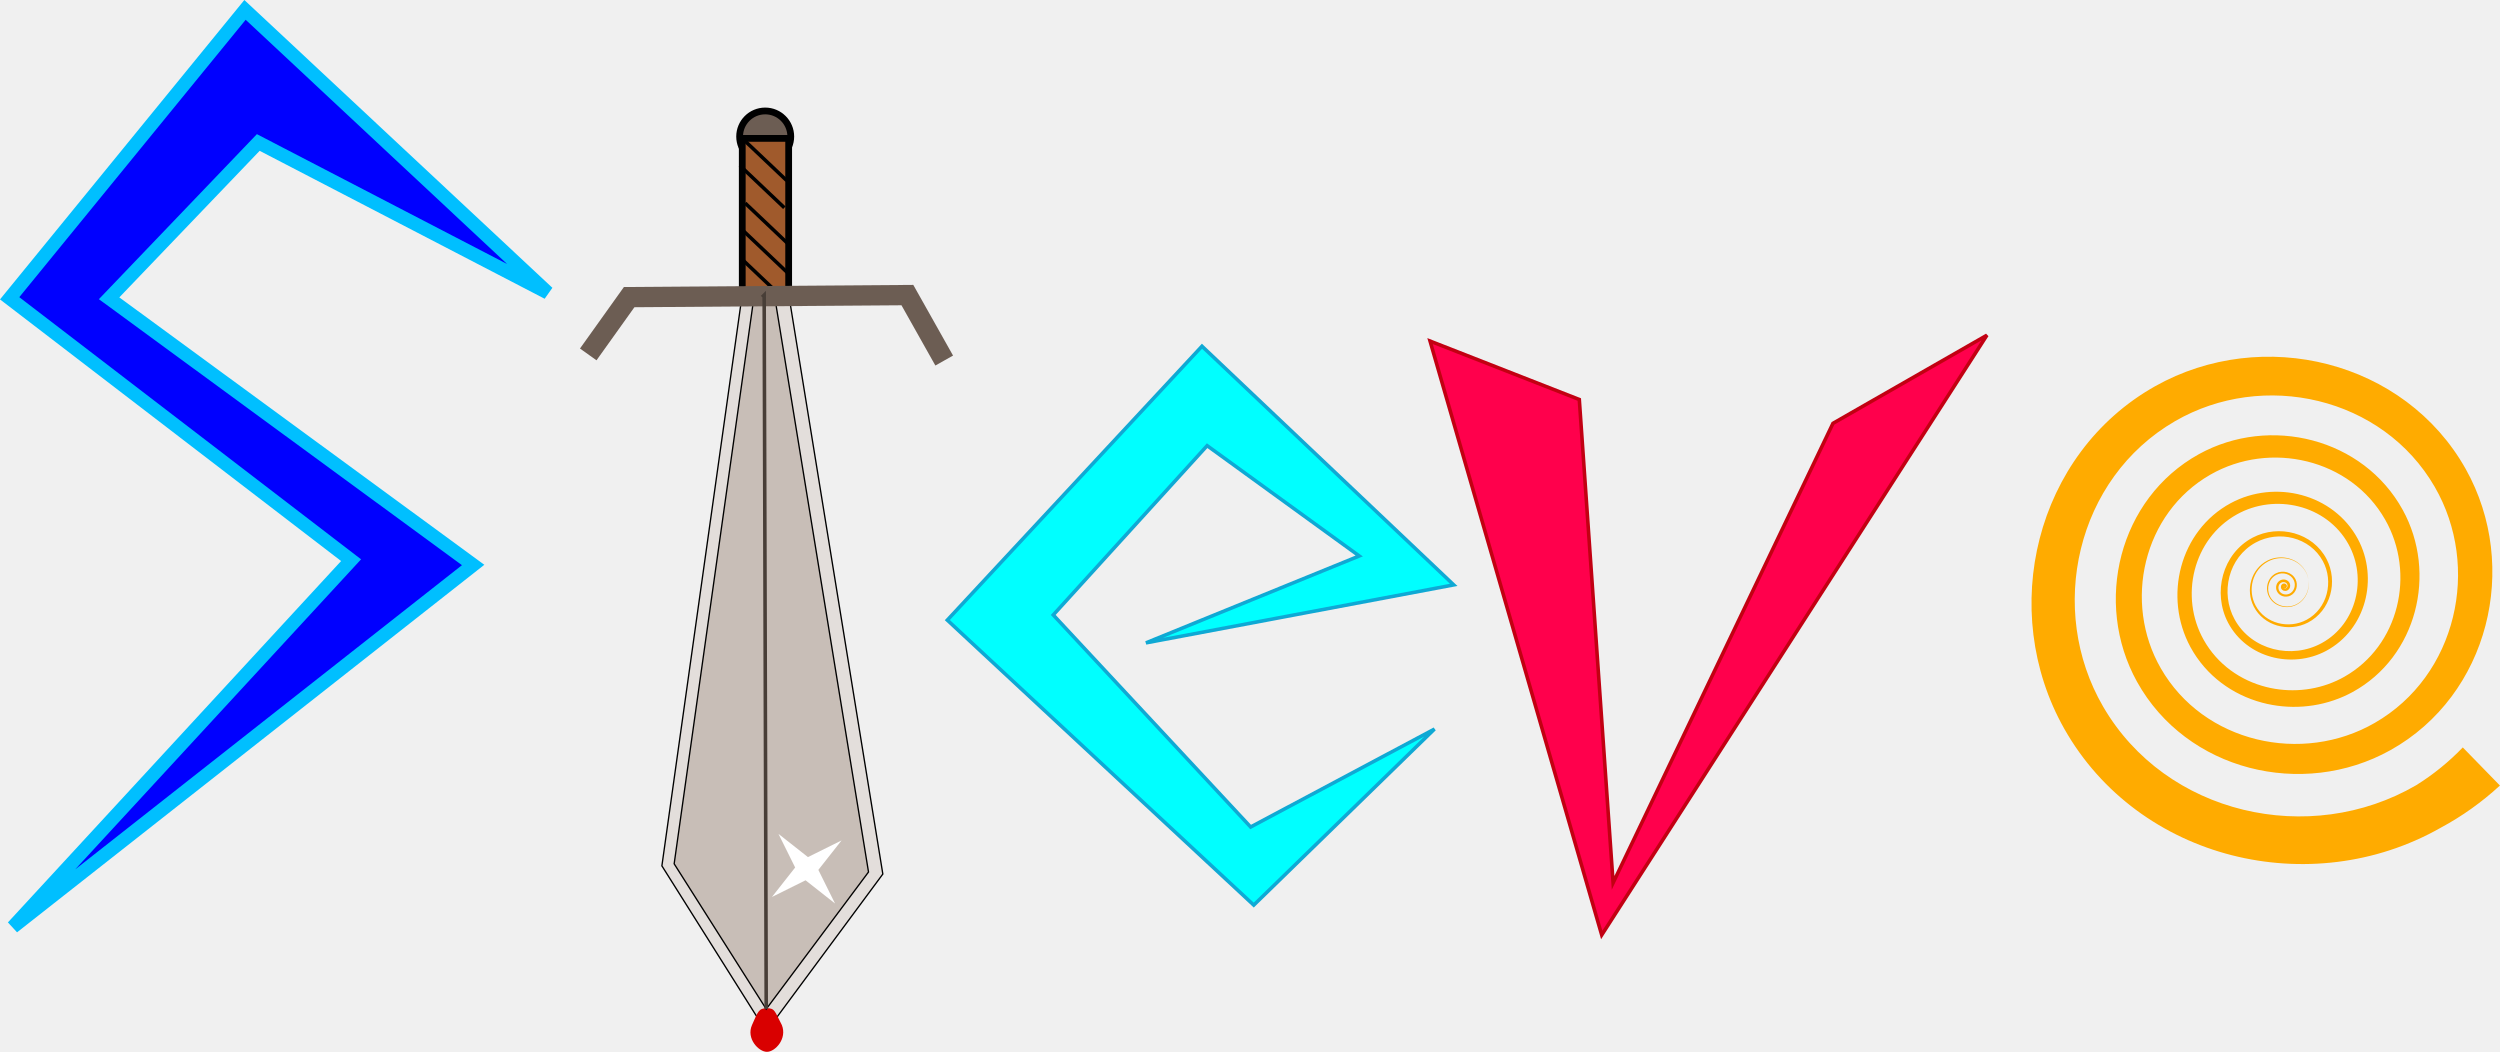
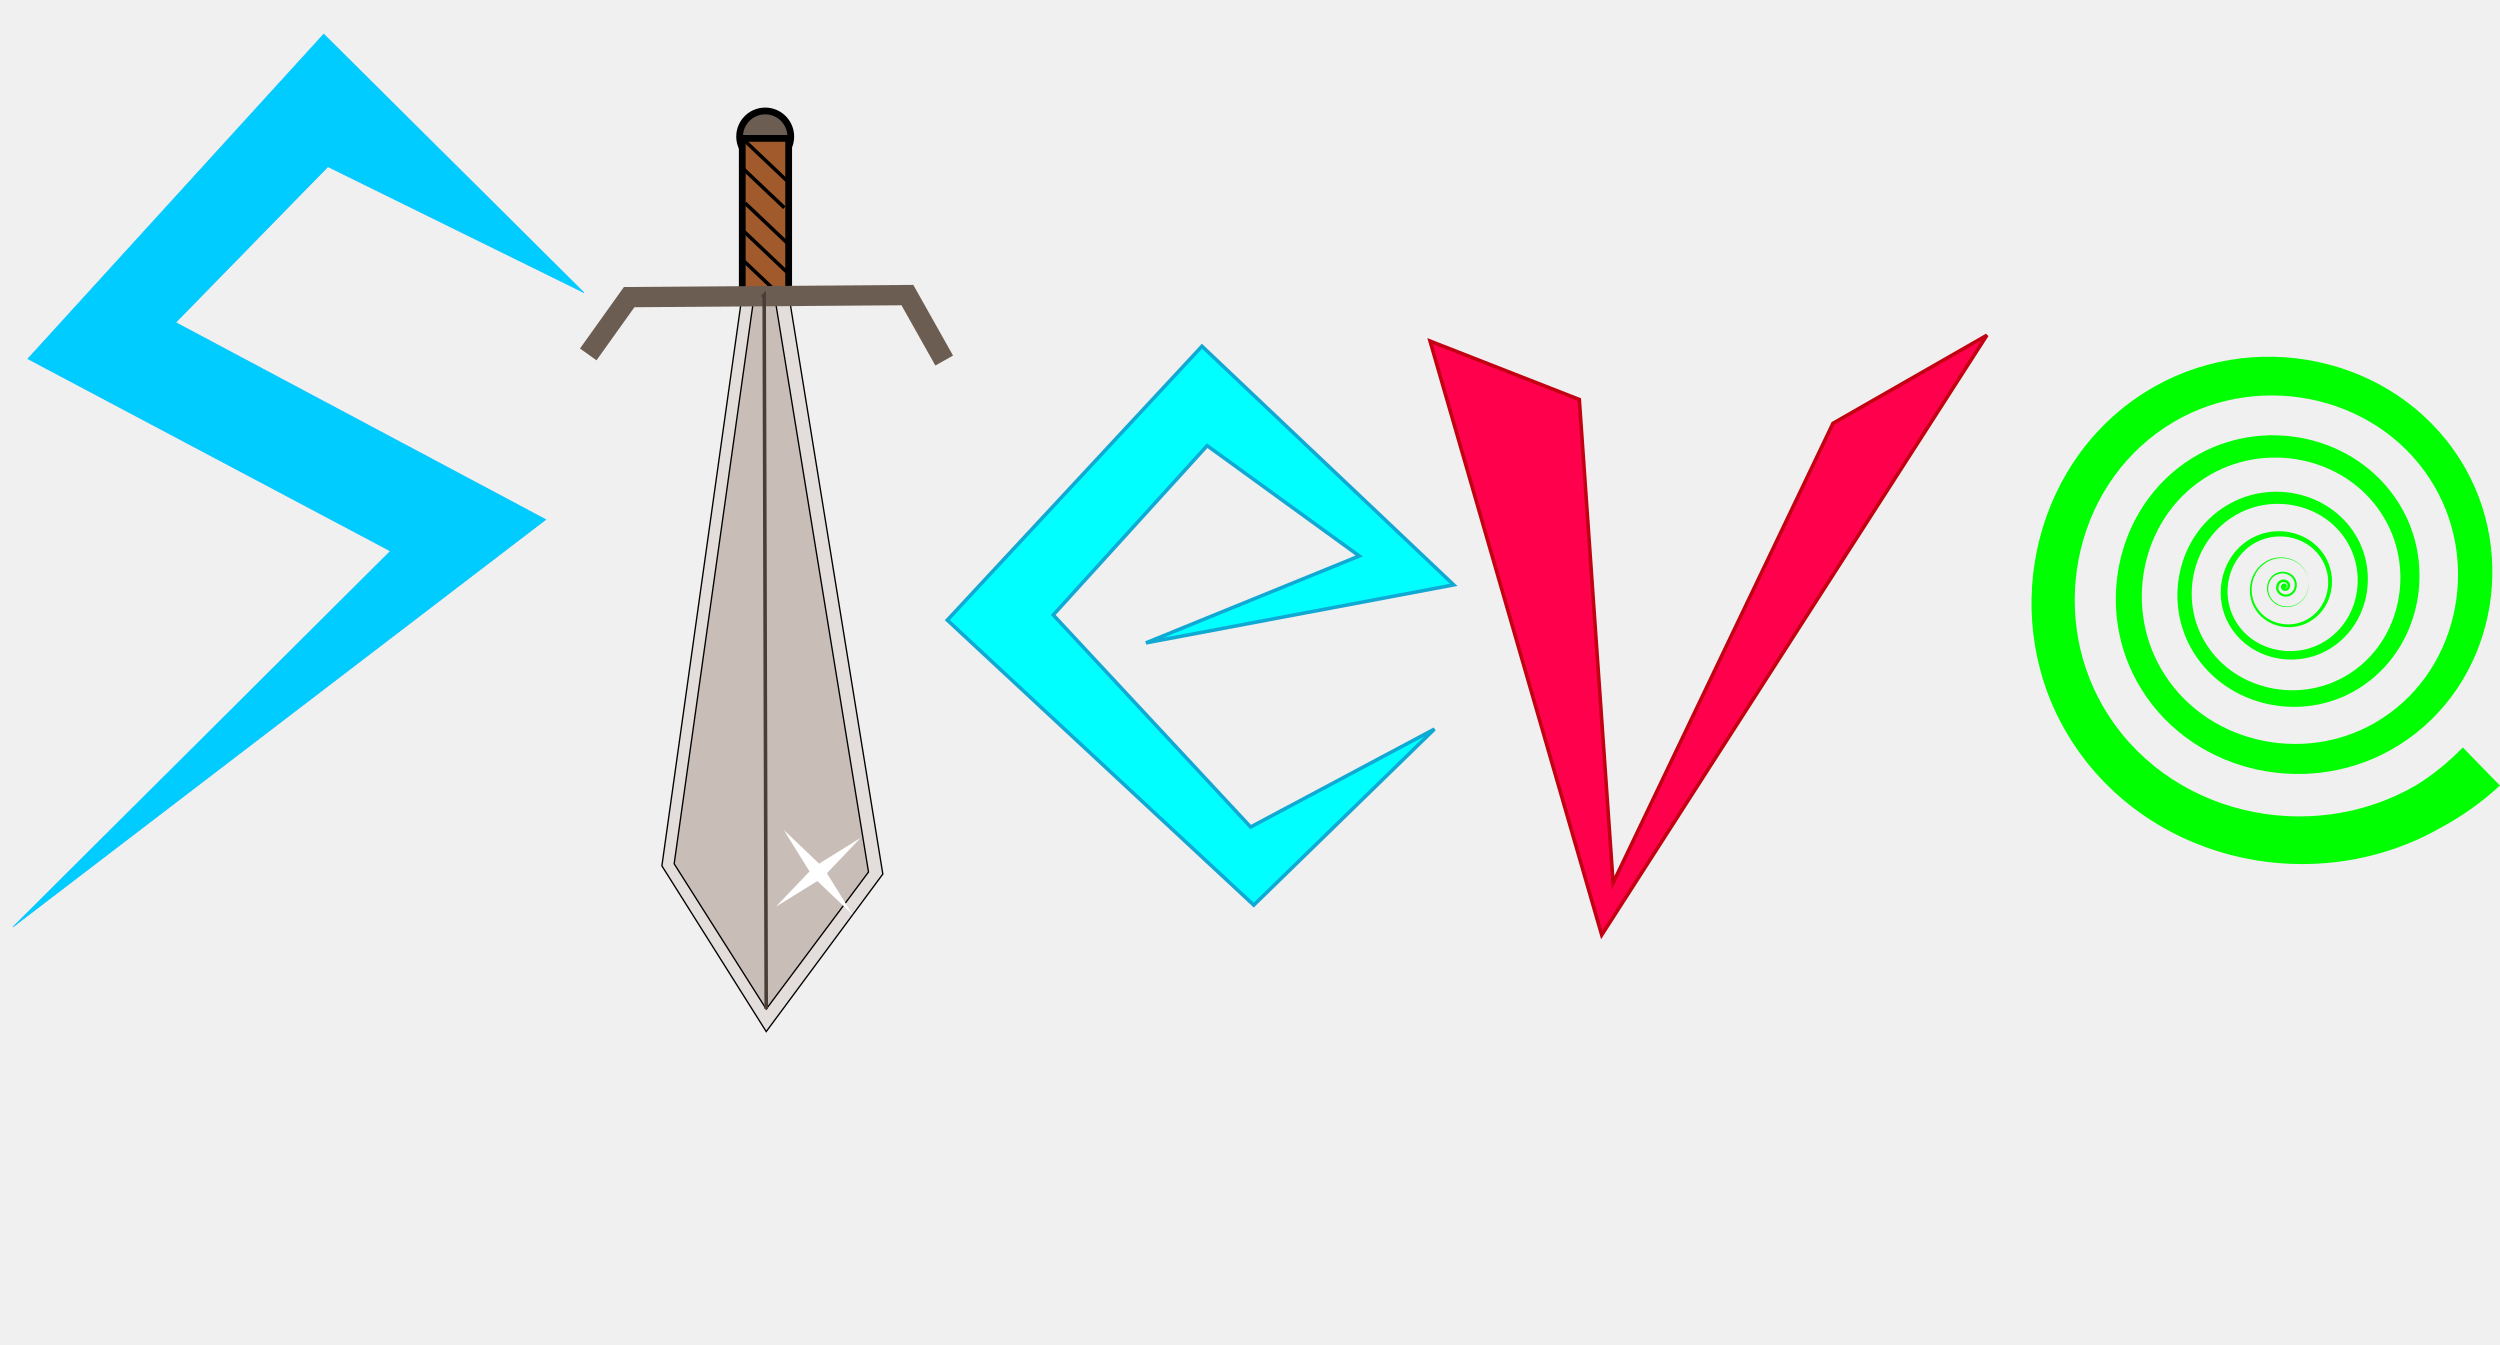
- <svg xmlns="http://www.w3.org/2000/svg" viewBox="0 0 1058.771 445.463" version="1.1" id="svg14" width="1058.771" height="445.463">
+ <svg xmlns="http://www.w3.org/2000/svg" viewBox="0 0 1058.771 569.254" version="1.1" id="svg14" width="1058.771" height="569.254">
  <defs id="defs18">
    </defs>
-   <path style="fill:#0000ff;stroke:#00bfff;stroke-width:5.731;stroke-linecap:butt;stroke-linejoin:miter;stroke-miterlimit:4;stroke-dasharray:none;stroke-opacity:1" d="M 231.986,123.982 103.765,4.185 4.087,126.326 148.691,237.236 5.454,392.594 200.379,239.274 46.205,126.326 109.381,60.342 Z" id="path10" />
+   <path style="fill:#00ccff;fill-opacity:1;stroke:#00bfff;stroke-width:0.25;stroke-linecap:butt;stroke-linejoin:miter;stroke-miterlimit:4;stroke-dasharray:none;stroke-opacity:1" d="M 247.37,123.982 137.099,14.442 11.779,151.967 165.357,233.389 5.454,392.594 231.148,220.044 74.41,136.583 138.868,70.599 Z" id="path10" />
  <circle style="opacity:1;vector-effect:none;fill:#6c5d53;fill-opacity:1;stroke:#000000;stroke-width:2.865;stroke-linecap:butt;stroke-linejoin:miter;stroke-miterlimit:4;stroke-dasharray:none;stroke-dashoffset:0;stroke-opacity:1" id="path14" cx="324.068" cy="57.823" r="10.83" />
  <rect style="opacity:1;vector-effect:none;fill:#a05a2c;fill-opacity:1;stroke:#000000;stroke-width:2.865;stroke-linecap:butt;stroke-linejoin:miter;stroke-miterlimit:4;stroke-dasharray:none;stroke-dashoffset:0;stroke-opacity:1" id="rect12" width="19.655" height="65.984" x="314.353" y="58.609" />
  <path style="fill:none;stroke:#000000;stroke-width:1.516px;stroke-linecap:butt;stroke-linejoin:miter;stroke-opacity:1" d="m 314.353,58.609 18.812,17.842" id="path823" />
  <path style="fill:none;stroke:#000000;stroke-width:1.516px;stroke-linecap:butt;stroke-linejoin:miter;stroke-opacity:1" d="m 313.362,70.129 18.812,17.842" id="path823-3" />
  <path style="fill:none;stroke:#000000;stroke-width:1.516px;stroke-linecap:butt;stroke-linejoin:miter;stroke-opacity:1" d="m 315.59,86.03 18.813,17.842" id="path823-6" />
  <path style="fill:none;stroke:#000000;stroke-width:1.516px;stroke-linecap:butt;stroke-linejoin:miter;stroke-opacity:1" d="m 314.599,97.55 18.813,17.842" id="path823-3-7" />
  <path style="fill:none;stroke:#000000;stroke-width:1.516px;stroke-linecap:butt;stroke-linejoin:miter;stroke-opacity:1" d="m 313.857,109.423 18.813,17.842" id="path823-5" />
  <path style="fill:#e3dedb;stroke:#000000;stroke-width:0.573;stroke-linecap:butt;stroke-linejoin:miter;stroke-opacity:1" d="m 314.353,124.593 -34.039,242.107 44.187,70.18 49.386,-66.714 -39.879,-245.573 z" id="path866" />
-   <path style="opacity:1;vector-effect:none;fill:#d90000;fill-opacity:1;stroke:none;stroke-width:1.355;stroke-linecap:butt;stroke-linejoin:miter;stroke-miterlimit:4;stroke-dasharray:none;stroke-dashoffset:0;stroke-opacity:1" d="m 331.111,434.096 c 2.36,5.82 -2.826,11.367 -6.313,11.367 -3.486,0 -8.873,-5.602 -6.313,-11.367 2.517,-5.668 2.826,-7.117 6.313,-7.117 3.486,0 3.324,1.449 6.313,7.117" id="path4611" />
  <path style="fill:#c8beb7;stroke:#000000;stroke-width:0.573;stroke-linecap:butt;stroke-linejoin:miter;stroke-opacity:1" d="m 319.303,125.837 8.664,-0.867 39.855,244.33 -43.321,58.05 -38.989,-61.516 z" id="path872" />
  <path style="fill:none;stroke:#6c5d53;stroke-width:8.596;stroke-linecap:butt;stroke-linejoin:miter;stroke-opacity:1" d="m 249.123,150.097 17.328,-24.26 117.833,-0.867 15.595,27.725" id="path16" />
  <path style="fill:none;stroke:#483e37;stroke-width:1.516px;stroke-linecap:butt;stroke-linejoin:miter;stroke-opacity:1" d="m 324.501,427.35 -0.866,-302.38 v 0 l -0.866,0.867" id="path868" />
  <path style="fill:#00ffff;stroke:#0fa9d4;stroke-width:1.516px;stroke-linecap:butt;stroke-linejoin:miter;stroke-opacity:1" d="M 485.316,272.261 615.655,247.7 509.048,146.631 401.198,262.618 l 129.774,120.696 76.546,-74.55 -77.865,41.475 -83.59,-89.806 65.17,-71.687 64.416,46.711 z" id="path893" />
  <path style="fill:#ff004c;fill-opacity:1;stroke:#c20012;stroke-width:1.516px;stroke-linecap:butt;stroke-linejoin:miter;stroke-opacity:1" d="m 605.635,144.446 63.211,24.749 14.315,204.7 93.121,-194.605 65.207,-37.331 -163.15,254.011 z" id="path895" />
-   <path style="fill:#ffab00;fill-opacity:1;fill-rule:nonzero;stroke:none;stroke-width:0.5" id="path897" d="m -183.207,146.598 c -0.005,0.004 -0.011,0.006 -0.018,0.007 -0.007,9.7e-4 -0.013,8e-5 -0.018,-0.001 -0.009,-0.003 -0.015,-0.008 -0.017,-0.01 -0.003,-0.003 -0.005,-0.005 -0.006,-0.007 -6.8e-4,-0.001 -0.001,-0.002 -0.002,-0.003 -6e-4,-0.001 -0.001,-0.003 -0.002,-0.005 -0.002,-0.005 -0.002,-0.01 -0.002,-0.015 2.3e-4,-0.005 0.001,-0.01 0.003,-0.014 0.003,-0.008 0.008,-0.013 0.012,-0.016 0.004,-0.003 0.007,-0.005 0.011,-0.007 0.003,-0.001 0.007,-0.003 0.011,-0.003 0.01,-0.001 0.019,7.6e-4 0.027,0.005 0.007,0.004 0.013,0.009 0.016,0.014 0.006,0.008 0.009,0.018 0.009,0.027 -4e-5,0.01 -0.003,0.019 -0.008,0.026 -0.005,0.007 -0.011,0.013 -0.016,0.016 -0.01,0.006 -0.022,0.009 -0.034,0.009 -0.011,-0.001 -0.02,-0.005 -0.028,-0.011 -0.008,-0.006 -0.013,-0.013 -0.017,-0.019 -0.007,-0.013 -0.01,-0.027 -0.008,-0.042 0.002,-0.012 0.007,-0.023 0.014,-0.032 0.007,-0.009 0.015,-0.015 0.024,-0.019 0.016,-0.008 0.034,-0.011 0.052,-0.007 0.014,0.003 0.026,0.01 0.036,0.018 0.01,0.009 0.017,0.019 0.022,0.029 0.01,0.02 0.012,0.044 0.006,0.066 -0.005,0.017 -0.013,0.031 -0.024,0.043 -0.011,0.012 -0.024,0.02 -0.037,0.026 -0.026,0.011 -0.056,0.013 -0.083,0.005 -0.02,-0.006 -0.038,-0.017 -0.052,-0.031 -0.014,-0.014 -0.024,-0.03 -0.031,-0.047 -0.013,-0.033 -0.015,-0.071 -0.003,-0.106 0.009,-0.025 0.023,-0.046 0.04,-0.063 0.017,-0.017 0.038,-0.029 0.059,-0.038 0.042,-0.016 0.09,-0.017 0.134,-7.9e-4 0.031,0.011 0.057,0.029 0.077,0.051 0.021,0.022 0.036,0.048 0.045,0.074 0.019,0.053 0.019,0.114 -0.002,0.168 -0.015,0.037 -0.037,0.069 -0.065,0.094 -0.028,0.025 -0.06,0.043 -0.093,0.055 -0.067,0.023 -0.143,0.022 -0.211,-0.006 -0.046,-0.019 -0.084,-0.048 -0.115,-0.082 -0.03,-0.034 -0.052,-0.074 -0.067,-0.116 -0.028,-0.084 -0.025,-0.179 0.012,-0.262 0.024,-0.056 0.06,-0.102 0.102,-0.139 0.043,-0.037 0.092,-0.063 0.144,-0.08 0.104,-0.033 0.221,-0.028 0.323,0.018 0.135,0.061 0.224,0.175 0.264,0.303 0.04,0.127 0.032,0.271 -0.026,0.396 -0.076,0.162 -0.215,0.268 -0.37,0.316 -0.155,0.047 -0.329,0.036 -0.48,-0.036 -0.194,-0.093 -0.32,-0.26 -0.376,-0.448 -0.056,-0.188 -0.041,-0.398 0.048,-0.579 0.112,-0.23 0.314,-0.38 0.539,-0.446 0.225,-0.065 0.476,-0.047 0.694,0.062 0.272,0.135 0.449,0.375 0.525,0.644 0.076,0.268 0.053,0.567 -0.078,0.825 -0.161,0.319 -0.445,0.527 -0.763,0.616 -0.318,0.089 -0.671,0.06 -0.975,-0.097 -0.372,-0.191 -0.616,-0.525 -0.719,-0.899 -0.103,-0.374 -0.067,-0.788 0.119,-1.145 0.225,-0.433 0.615,-0.716 1.053,-0.835 0.437,-0.119 0.921,-0.075 1.337,0.144 0.501,0.263 0.828,0.717 0.965,1.226 0.137,0.509 0.084,1.071 -0.173,1.553 -0.306,0.576 -0.832,0.953 -1.421,1.11 -0.588,0.157 -1.239,0.094 -1.795,-0.205 -0.661,-0.355 -1.093,-0.96 -1.272,-1.638 -0.179,-0.678 -0.105,-1.425 0.242,-2.065 0.408,-0.754 1.102,-1.248 1.88,-1.452 0.777,-0.204 1.633,-0.117 2.366,0.283 0.858,0.468 1.419,1.26 1.65,2.148 0.231,0.886 0.13,1.863 -0.329,2.698 -0.534,0.972 -1.435,1.608 -2.444,1.869 -1.008,0.26 -2.117,0.144 -3.064,-0.381 -1.097,-0.606 -1.816,-1.627 -2.109,-2.771 -0.293,-1.141 -0.16,-2.396 0.438,-3.468 0.686,-1.235 1.838,-2.044 3.129,-2.373 1.287,-0.328 2.703,-0.176 3.911,0.5 1.385,0.774 2.293,2.07 2.661,3.521 0.367,1.447 0.194,3.038 -0.57,4.395 -0.87,1.549 -2.323,2.564 -3.95,2.974 -1.452,0.366 -3.032,0.248 -4.438,-0.398 -0.164,-0.075 -0.326,-0.158 -0.485,-0.248 -1.731,-0.977 -2.86,-2.604 -3.313,-4.417 -0.455,-1.817 -0.228,-3.805 0.734,-5.494 1.092,-1.922 2.904,-3.173 4.922,-3.673 2.021,-0.502 4.23,-0.245 6.105,0.829 2.125,1.214 3.508,3.225 4.06,5.46 0.552,2.24 0.265,4.686 -0.929,6.761 -1.345,2.344 -3.568,3.869 -6.038,4.476 -2.476,0.608 -5.177,0.287 -7.468,-1.036 -2.58,-1.486 -4.259,-3.936 -4.925,-6.66 -0.668,-2.73 -0.312,-5.707 1.149,-8.231 1.637,-2.834 4.333,-4.679 7.331,-5.411 3.004,-0.733 6.279,-0.34 9.057,1.271 3.108,1.8 5.135,4.762 5.937,8.055 0.804,3.3 0.371,6.898 -1.402,9.949 -1.976,3.405 -5.224,5.627 -8.837,6.507 -3.619,0.881 -7.566,0.406 -10.915,-1.542 -1.079,-0.671 -2.069,-1.476 -2.943,-2.386 l -2.343,2.404 c 1.133,1.045 2.393,1.944 3.744,2.668 4.101,2.329 8.864,2.83 13.175,1.729 4.317,-1.103 8.218,-3.823 10.568,-7.977 2.113,-3.74 2.563,-8.08 1.553,-12.004 -1.011,-3.93 -3.494,-7.477 -7.279,-9.608 -3.399,-1.911 -7.341,-2.312 -10.901,-1.39 -3.566,0.923 -6.78,3.182 -8.708,6.621 -1.723,3.079 -2.08,6.647 -1.24,9.867 0.841,3.225 2.888,6.129 6.003,7.866 2.78,1.548 5.999,1.864 8.901,1.103 2.907,-0.762 5.522,-2.612 7.082,-5.423 1.386,-2.501 1.666,-5.395 0.978,-8.003 -0.689,-2.612 -2.354,-4.959 -4.883,-6.357 -2.242,-1.237 -4.836,-1.485 -7.172,-0.866 -2.34,0.62 -4.441,2.115 -5.689,4.383 -1.101,2.004 -1.32,4.321 -0.765,6.409 0.556,2.091 1.893,3.967 3.922,5.08 0.187,0.103 0.378,0.197 0.571,0.282 1.65,0.73 3.479,0.837 5.141,0.393 1.868,-0.499 3.536,-1.695 4.522,-3.503 0.866,-1.592 1.032,-3.428 0.589,-5.075 -0.446,-1.658 -1.511,-3.137 -3.119,-4.008 -1.409,-0.762 -3.034,-0.906 -4.49,-0.511 -1.466,0.397 -2.771,1.341 -3.538,2.766 -0.667,1.242 -0.791,2.673 -0.441,3.955 0.352,1.289 1.186,2.436 2.441,3.107 1.089,0.581 2.343,0.686 3.466,0.377 1.129,-0.311 2.131,-1.043 2.716,-2.145 0.503,-0.95 0.592,-2.044 0.321,-3.021 -0.273,-0.983 -0.913,-1.855 -1.874,-2.36 -0.824,-0.432 -1.772,-0.508 -2.619,-0.27 -0.851,0.239 -1.604,0.794 -2.039,1.629 -0.369,0.711 -0.432,1.527 -0.226,2.256 0.207,0.732 0.687,1.378 1.406,1.75 0.608,0.313 1.307,0.365 1.929,0.187 0.625,-0.179 1.176,-0.59 1.491,-1.206 0.263,-0.517 0.306,-1.11 0.153,-1.638 -0.153,-0.53 -0.504,-0.995 -1.027,-1.26 -0.435,-0.219 -0.935,-0.253 -1.379,-0.123 -0.445,0.131 -0.835,0.426 -1.055,0.867 -0.181,0.363 -0.208,0.78 -0.098,1.149 0.11,0.37 0.357,0.694 0.724,0.875 0.3,0.147 0.643,0.168 0.948,0.077 0.305,-0.092 0.57,-0.296 0.717,-0.599 0.118,-0.245 0.134,-0.525 0.059,-0.772 -0.076,-0.248 -0.242,-0.462 -0.489,-0.58 -0.197,-0.094 -0.422,-0.106 -0.62,-0.044 -0.199,0.061 -0.369,0.196 -0.463,0.394 -0.073,0.155 -0.082,0.333 -0.032,0.49 0.049,0.156 0.155,0.29 0.311,0.362 0.12,0.055 0.258,0.061 0.379,0.023 0.121,-0.038 0.223,-0.121 0.277,-0.241 0.041,-0.091 0.045,-0.195 0.015,-0.287 -0.029,-0.091 -0.091,-0.167 -0.181,-0.206 -0.067,-0.029 -0.143,-0.032 -0.21,-0.01 -0.033,0.011 -0.063,0.028 -0.088,0.05 -0.025,0.022 -0.046,0.049 -0.06,0.082 -0.02,0.046 -0.022,0.1 -0.006,0.147 0.008,0.023 0.019,0.044 0.034,0.061 0.015,0.017 0.034,0.031 0.056,0.041 0.03,0.013 0.066,0.014 0.097,0.004 0.015,-0.005 0.028,-0.013 0.039,-0.022 0.011,-0.009 0.019,-0.021 0.025,-0.035 0.008,-0.018 0.008,-0.039 0.002,-0.058 -0.003,-0.009 -0.007,-0.016 -0.012,-0.022 -0.005,-0.006 -0.011,-0.01 -0.019,-0.014 -0.008,-0.004 -0.019,-0.004 -0.028,-0.002 -0.004,0.001 -0.007,0.003 -0.009,0.004 -0.002,0.002 -0.004,0.003 -0.005,0.006 -9.6e-4,6.6e-4 -0.002,0.005 -0.002,0.006 -1.3e-4,7.6e-4 -3.7e-4,6.6e-4 -0.001,2e-4 -0.001,-4.8e-4 -0.003,-0.001 -0.004,-9.2e-4 -0.004,-5.2e-4 -0.006,7.6e-4 -0.009,0.003 -0.002,0.001 -0.004,0.003 -0.006,0.006 -0.002,0.003 -0.004,0.007 -0.005,0.011 -0.001,0.007 2.2e-4,0.013 0.003,0.019 0.002,0.003 0.005,0.007 0.009,0.01 0.004,0.003 0.01,0.006 0.015,0.007 0.008,0.001 0.017,-3.4e-4 0.024,-0.005 0.004,-0.002 0.008,-0.006 0.012,-0.011 0.004,-0.005 0.007,-0.012 0.008,-0.019 0.001,-0.009 -9.6e-4,-0.018 -0.006,-0.026 -0.003,-0.004 -0.007,-0.009 -0.012,-0.013 -0.006,-0.004 -0.013,-0.007 -0.021,-0.008 -0.009,-6e-4 -0.018,0.002 -0.026,0.007 -0.004,0.003 -0.009,0.007 -0.013,0.013 -0.004,0.007 -0.007,0.015 -0.007,0.023 1.7e-4,0.009 0.003,0.017 0.008,0.024 0.003,0.004 0.008,0.009 0.015,0.013 0.007,0.004 0.016,0.006 0.025,0.005 0.004,-6.5e-4 0.008,-0.002 0.011,-0.003 0.003,-0.001 0.006,-0.003 0.01,-0.006 0.003,-0.003 0.008,-0.008 0.012,-0.016 0.002,-0.004 0.003,-0.009 0.003,-0.014 2.3e-4,-0.005 -5.5e-4,-0.01 -0.002,-0.015 -7.6e-4,-0.002 -0.002,-0.004 -0.002,-0.005 -6.3e-4,-0.001 -0.001,-0.002 -0.002,-0.003 -0.001,-0.002 -0.003,-0.005 -0.006,-0.007 -0.002,-0.002 -0.008,-0.007 -0.017,-0.01 -0.005,-0.001 -0.011,-0.002 -0.018,-0.001 -0.007,9.8e-4 -0.013,0.004 -0.018,0.007 l 0.056,0.009 z" transform="matrix(-6.712023,0,0,6.712023,-262.3293,-735.3949)" />
-   <path style="opacity:1;vector-effect:none;fill:#ffffff;fill-opacity:1;stroke:none;stroke-width:0.272;stroke-linecap:butt;stroke-linejoin:miter;stroke-miterlimit:4;stroke-dasharray:none;stroke-dashoffset:0;stroke-opacity:1" id="path23" d="m 353.646,382.643 -12.487,-9.831 -14.235,7.066 9.831,-12.487 -7.066,-14.235 12.487,9.831 14.235,-7.066 -9.831,12.487 z" />
+   <path style="fill:#00ff00;fill-opacity:1;fill-rule:nonzero;stroke:none;stroke-width:0.5" id="path897" d="m -183.207,146.598 c -0.005,0.004 -0.011,0.006 -0.018,0.007 -0.007,9.7e-4 -0.013,8e-5 -0.018,-0.001 -0.009,-0.003 -0.015,-0.008 -0.017,-0.01 -0.003,-0.003 -0.005,-0.005 -0.006,-0.007 -6.8e-4,-0.001 -0.001,-0.002 -0.002,-0.003 -6e-4,-0.001 -0.001,-0.003 -0.002,-0.005 -0.002,-0.005 -0.002,-0.01 -0.002,-0.015 2.3e-4,-0.005 0.001,-0.01 0.003,-0.014 0.003,-0.008 0.008,-0.013 0.012,-0.016 0.004,-0.003 0.007,-0.005 0.011,-0.007 0.003,-0.001 0.007,-0.003 0.011,-0.003 0.01,-0.001 0.019,7.6e-4 0.027,0.005 0.007,0.004 0.013,0.009 0.016,0.014 0.006,0.008 0.009,0.018 0.009,0.027 -4e-5,0.01 -0.003,0.019 -0.008,0.026 -0.005,0.007 -0.011,0.013 -0.016,0.016 -0.01,0.006 -0.022,0.009 -0.034,0.009 -0.011,-0.001 -0.02,-0.005 -0.028,-0.011 -0.008,-0.006 -0.013,-0.013 -0.017,-0.019 -0.007,-0.013 -0.01,-0.027 -0.008,-0.042 0.002,-0.012 0.007,-0.023 0.014,-0.032 0.007,-0.009 0.015,-0.015 0.024,-0.019 0.016,-0.008 0.034,-0.011 0.052,-0.007 0.014,0.003 0.026,0.01 0.036,0.018 0.01,0.009 0.017,0.019 0.022,0.029 0.01,0.02 0.012,0.044 0.006,0.066 -0.005,0.017 -0.013,0.031 -0.024,0.043 -0.011,0.012 -0.024,0.02 -0.037,0.026 -0.026,0.011 -0.056,0.013 -0.083,0.005 -0.02,-0.006 -0.038,-0.017 -0.052,-0.031 -0.014,-0.014 -0.024,-0.03 -0.031,-0.047 -0.013,-0.033 -0.015,-0.071 -0.003,-0.106 0.009,-0.025 0.023,-0.046 0.04,-0.063 0.017,-0.017 0.038,-0.029 0.059,-0.038 0.042,-0.016 0.09,-0.017 0.134,-7.9e-4 0.031,0.011 0.057,0.029 0.077,0.051 0.021,0.022 0.036,0.048 0.045,0.074 0.019,0.053 0.019,0.114 -0.002,0.168 -0.015,0.037 -0.037,0.069 -0.065,0.094 -0.028,0.025 -0.06,0.043 -0.093,0.055 -0.067,0.023 -0.143,0.022 -0.211,-0.006 -0.046,-0.019 -0.084,-0.048 -0.115,-0.082 -0.03,-0.034 -0.052,-0.074 -0.067,-0.116 -0.028,-0.084 -0.025,-0.179 0.012,-0.262 0.024,-0.056 0.06,-0.102 0.102,-0.139 0.043,-0.037 0.092,-0.063 0.144,-0.08 0.104,-0.033 0.221,-0.028 0.323,0.018 0.135,0.061 0.224,0.175 0.264,0.303 0.04,0.127 0.032,0.271 -0.026,0.396 -0.076,0.162 -0.215,0.268 -0.37,0.316 -0.155,0.047 -0.329,0.036 -0.48,-0.036 -0.194,-0.093 -0.32,-0.26 -0.376,-0.448 -0.056,-0.188 -0.041,-0.398 0.048,-0.579 0.112,-0.23 0.314,-0.38 0.539,-0.446 0.225,-0.065 0.476,-0.047 0.694,0.062 0.272,0.135 0.449,0.375 0.525,0.644 0.076,0.268 0.053,0.567 -0.078,0.825 -0.161,0.319 -0.445,0.527 -0.763,0.616 -0.318,0.089 -0.671,0.06 -0.975,-0.097 -0.372,-0.191 -0.616,-0.525 -0.719,-0.899 -0.103,-0.374 -0.067,-0.788 0.119,-1.145 0.225,-0.433 0.615,-0.716 1.053,-0.835 0.437,-0.119 0.921,-0.075 1.337,0.144 0.501,0.263 0.828,0.717 0.965,1.226 0.137,0.509 0.084,1.071 -0.173,1.553 -0.306,0.576 -0.832,0.953 -1.421,1.11 -0.588,0.157 -1.239,0.094 -1.795,-0.205 -0.661,-0.355 -1.093,-0.96 -1.272,-1.638 -0.179,-0.678 -0.105,-1.425 0.242,-2.065 0.408,-0.754 1.102,-1.248 1.88,-1.452 0.777,-0.204 1.633,-0.117 2.366,0.283 0.858,0.468 1.419,1.26 1.65,2.148 0.231,0.886 0.13,1.863 -0.329,2.698 -0.534,0.972 -1.435,1.608 -2.444,1.869 -1.008,0.26 -2.117,0.144 -3.064,-0.381 -1.097,-0.606 -1.816,-1.627 -2.109,-2.771 -0.293,-1.141 -0.16,-2.396 0.438,-3.468 0.686,-1.235 1.838,-2.044 3.129,-2.373 1.287,-0.328 2.703,-0.176 3.911,0.5 1.385,0.774 2.293,2.07 2.661,3.521 0.367,1.447 0.194,3.038 -0.57,4.395 -0.87,1.549 -2.323,2.564 -3.95,2.974 -1.452,0.366 -3.032,0.248 -4.438,-0.398 -0.164,-0.075 -0.326,-0.158 -0.485,-0.248 -1.731,-0.977 -2.86,-2.604 -3.313,-4.417 -0.455,-1.817 -0.228,-3.805 0.734,-5.494 1.092,-1.922 2.904,-3.173 4.922,-3.673 2.021,-0.502 4.23,-0.245 6.105,0.829 2.125,1.214 3.508,3.225 4.06,5.46 0.552,2.24 0.265,4.686 -0.929,6.761 -1.345,2.344 -3.568,3.869 -6.038,4.476 -2.476,0.608 -5.177,0.287 -7.468,-1.036 -2.58,-1.486 -4.259,-3.936 -4.925,-6.66 -0.668,-2.73 -0.312,-5.707 1.149,-8.231 1.637,-2.834 4.333,-4.679 7.331,-5.411 3.004,-0.733 6.279,-0.34 9.057,1.271 3.108,1.8 5.135,4.762 5.937,8.055 0.804,3.3 0.371,6.898 -1.402,9.949 -1.976,3.405 -5.224,5.627 -8.837,6.507 -3.619,0.881 -7.566,0.406 -10.915,-1.542 -1.079,-0.671 -2.069,-1.476 -2.943,-2.386 l -2.343,2.404 c 1.133,1.045 2.393,1.944 3.744,2.668 4.101,2.329 8.864,2.83 13.175,1.729 4.317,-1.103 8.218,-3.823 10.568,-7.977 2.113,-3.74 2.563,-8.08 1.553,-12.004 -1.011,-3.93 -3.494,-7.477 -7.279,-9.608 -3.399,-1.911 -7.341,-2.312 -10.901,-1.39 -3.566,0.923 -6.78,3.182 -8.708,6.621 -1.723,3.079 -2.08,6.647 -1.24,9.867 0.841,3.225 2.888,6.129 6.003,7.866 2.78,1.548 5.999,1.864 8.901,1.103 2.907,-0.762 5.522,-2.612 7.082,-5.423 1.386,-2.501 1.666,-5.395 0.978,-8.003 -0.689,-2.612 -2.354,-4.959 -4.883,-6.357 -2.242,-1.237 -4.836,-1.485 -7.172,-0.866 -2.34,0.62 -4.441,2.115 -5.689,4.383 -1.101,2.004 -1.32,4.321 -0.765,6.409 0.556,2.091 1.893,3.967 3.922,5.08 0.187,0.103 0.378,0.197 0.571,0.282 1.65,0.73 3.479,0.837 5.141,0.393 1.868,-0.499 3.536,-1.695 4.522,-3.503 0.866,-1.592 1.032,-3.428 0.589,-5.075 -0.446,-1.658 -1.511,-3.137 -3.119,-4.008 -1.409,-0.762 -3.034,-0.906 -4.49,-0.511 -1.466,0.397 -2.771,1.341 -3.538,2.766 -0.667,1.242 -0.791,2.673 -0.441,3.955 0.352,1.289 1.186,2.436 2.441,3.107 1.089,0.581 2.343,0.686 3.466,0.377 1.129,-0.311 2.131,-1.043 2.716,-2.145 0.503,-0.95 0.592,-2.044 0.321,-3.021 -0.273,-0.983 -0.913,-1.855 -1.874,-2.36 -0.824,-0.432 -1.772,-0.508 -2.619,-0.27 -0.851,0.239 -1.604,0.794 -2.039,1.629 -0.369,0.711 -0.432,1.527 -0.226,2.256 0.207,0.732 0.687,1.378 1.406,1.75 0.608,0.313 1.307,0.365 1.929,0.187 0.625,-0.179 1.176,-0.59 1.491,-1.206 0.263,-0.517 0.306,-1.11 0.153,-1.638 -0.153,-0.53 -0.504,-0.995 -1.027,-1.26 -0.435,-0.219 -0.935,-0.253 -1.379,-0.123 -0.445,0.131 -0.835,0.426 -1.055,0.867 -0.181,0.363 -0.208,0.78 -0.098,1.149 0.11,0.37 0.357,0.694 0.724,0.875 0.3,0.147 0.643,0.168 0.948,0.077 0.305,-0.092 0.57,-0.296 0.717,-0.599 0.118,-0.245 0.134,-0.525 0.059,-0.772 -0.076,-0.248 -0.242,-0.462 -0.489,-0.58 -0.197,-0.094 -0.422,-0.106 -0.62,-0.044 -0.199,0.061 -0.369,0.196 -0.463,0.394 -0.073,0.155 -0.082,0.333 -0.032,0.49 0.049,0.156 0.155,0.29 0.311,0.362 0.12,0.055 0.258,0.061 0.379,0.023 0.121,-0.038 0.223,-0.121 0.277,-0.241 0.041,-0.091 0.045,-0.195 0.015,-0.287 -0.029,-0.091 -0.091,-0.167 -0.181,-0.206 -0.067,-0.029 -0.143,-0.032 -0.21,-0.01 -0.033,0.011 -0.063,0.028 -0.088,0.05 -0.025,0.022 -0.046,0.049 -0.06,0.082 -0.02,0.046 -0.022,0.1 -0.006,0.147 0.008,0.023 0.019,0.044 0.034,0.061 0.015,0.017 0.034,0.031 0.056,0.041 0.03,0.013 0.066,0.014 0.097,0.004 0.015,-0.005 0.028,-0.013 0.039,-0.022 0.011,-0.009 0.019,-0.021 0.025,-0.035 0.008,-0.018 0.008,-0.039 0.002,-0.058 -0.003,-0.009 -0.007,-0.016 -0.012,-0.022 -0.005,-0.006 -0.011,-0.01 -0.019,-0.014 -0.008,-0.004 -0.019,-0.004 -0.028,-0.002 -0.004,0.001 -0.007,0.003 -0.009,0.004 -0.002,0.002 -0.004,0.003 -0.005,0.006 -9.6e-4,6.6e-4 -0.002,0.005 -0.002,0.006 -1.3e-4,7.6e-4 -3.7e-4,6.6e-4 -0.001,2e-4 -0.001,-4.8e-4 -0.003,-0.001 -0.004,-9.2e-4 -0.004,-5.2e-4 -0.006,7.6e-4 -0.009,0.003 -0.002,0.001 -0.004,0.003 -0.006,0.006 -0.002,0.003 -0.004,0.007 -0.005,0.011 -0.001,0.007 2.2e-4,0.013 0.003,0.019 0.002,0.003 0.005,0.007 0.009,0.01 0.004,0.003 0.01,0.006 0.015,0.007 0.008,0.001 0.017,-3.4e-4 0.024,-0.005 0.004,-0.002 0.008,-0.006 0.012,-0.011 0.004,-0.005 0.007,-0.012 0.008,-0.019 0.001,-0.009 -9.6e-4,-0.018 -0.006,-0.026 -0.003,-0.004 -0.007,-0.009 -0.012,-0.013 -0.006,-0.004 -0.013,-0.007 -0.021,-0.008 -0.009,-6e-4 -0.018,0.002 -0.026,0.007 -0.004,0.003 -0.009,0.007 -0.013,0.013 -0.004,0.007 -0.007,0.015 -0.007,0.023 1.7e-4,0.009 0.003,0.017 0.008,0.024 0.003,0.004 0.008,0.009 0.015,0.013 0.007,0.004 0.016,0.006 0.025,0.005 0.004,-6.5e-4 0.008,-0.002 0.011,-0.003 0.003,-0.001 0.006,-0.003 0.01,-0.006 0.003,-0.003 0.008,-0.008 0.012,-0.016 0.002,-0.004 0.003,-0.009 0.003,-0.014 2.3e-4,-0.005 -5.5e-4,-0.01 -0.002,-0.015 -7.6e-4,-0.002 -0.002,-0.004 -0.002,-0.005 -6.3e-4,-0.001 -0.001,-0.002 -0.002,-0.003 -0.001,-0.002 -0.003,-0.005 -0.006,-0.007 -0.002,-0.002 -0.008,-0.007 -0.017,-0.01 -0.005,-0.001 -0.011,-0.002 -0.018,-0.001 -0.007,9.8e-4 -0.013,0.004 -0.018,0.007 l 0.056,0.009 z" transform="matrix(-6.712023,0,0,6.712023,-262.3293,-735.3949)" />
+   <path style="opacity:1;vector-effect:none;fill:#ffffff;fill-opacity:1;stroke:none;stroke-width:0.331;stroke-linecap:butt;stroke-linejoin:miter;stroke-miterlimit:4;stroke-dasharray:none;stroke-dashoffset:0;stroke-opacity:1" id="path23" d="m 361.107,387.389 -14.964,-14.268 -17.568,10.903 14.268,-14.964 -10.903,-17.568 14.964,14.268 17.568,-10.903 -14.268,14.964 z" />
</svg>
